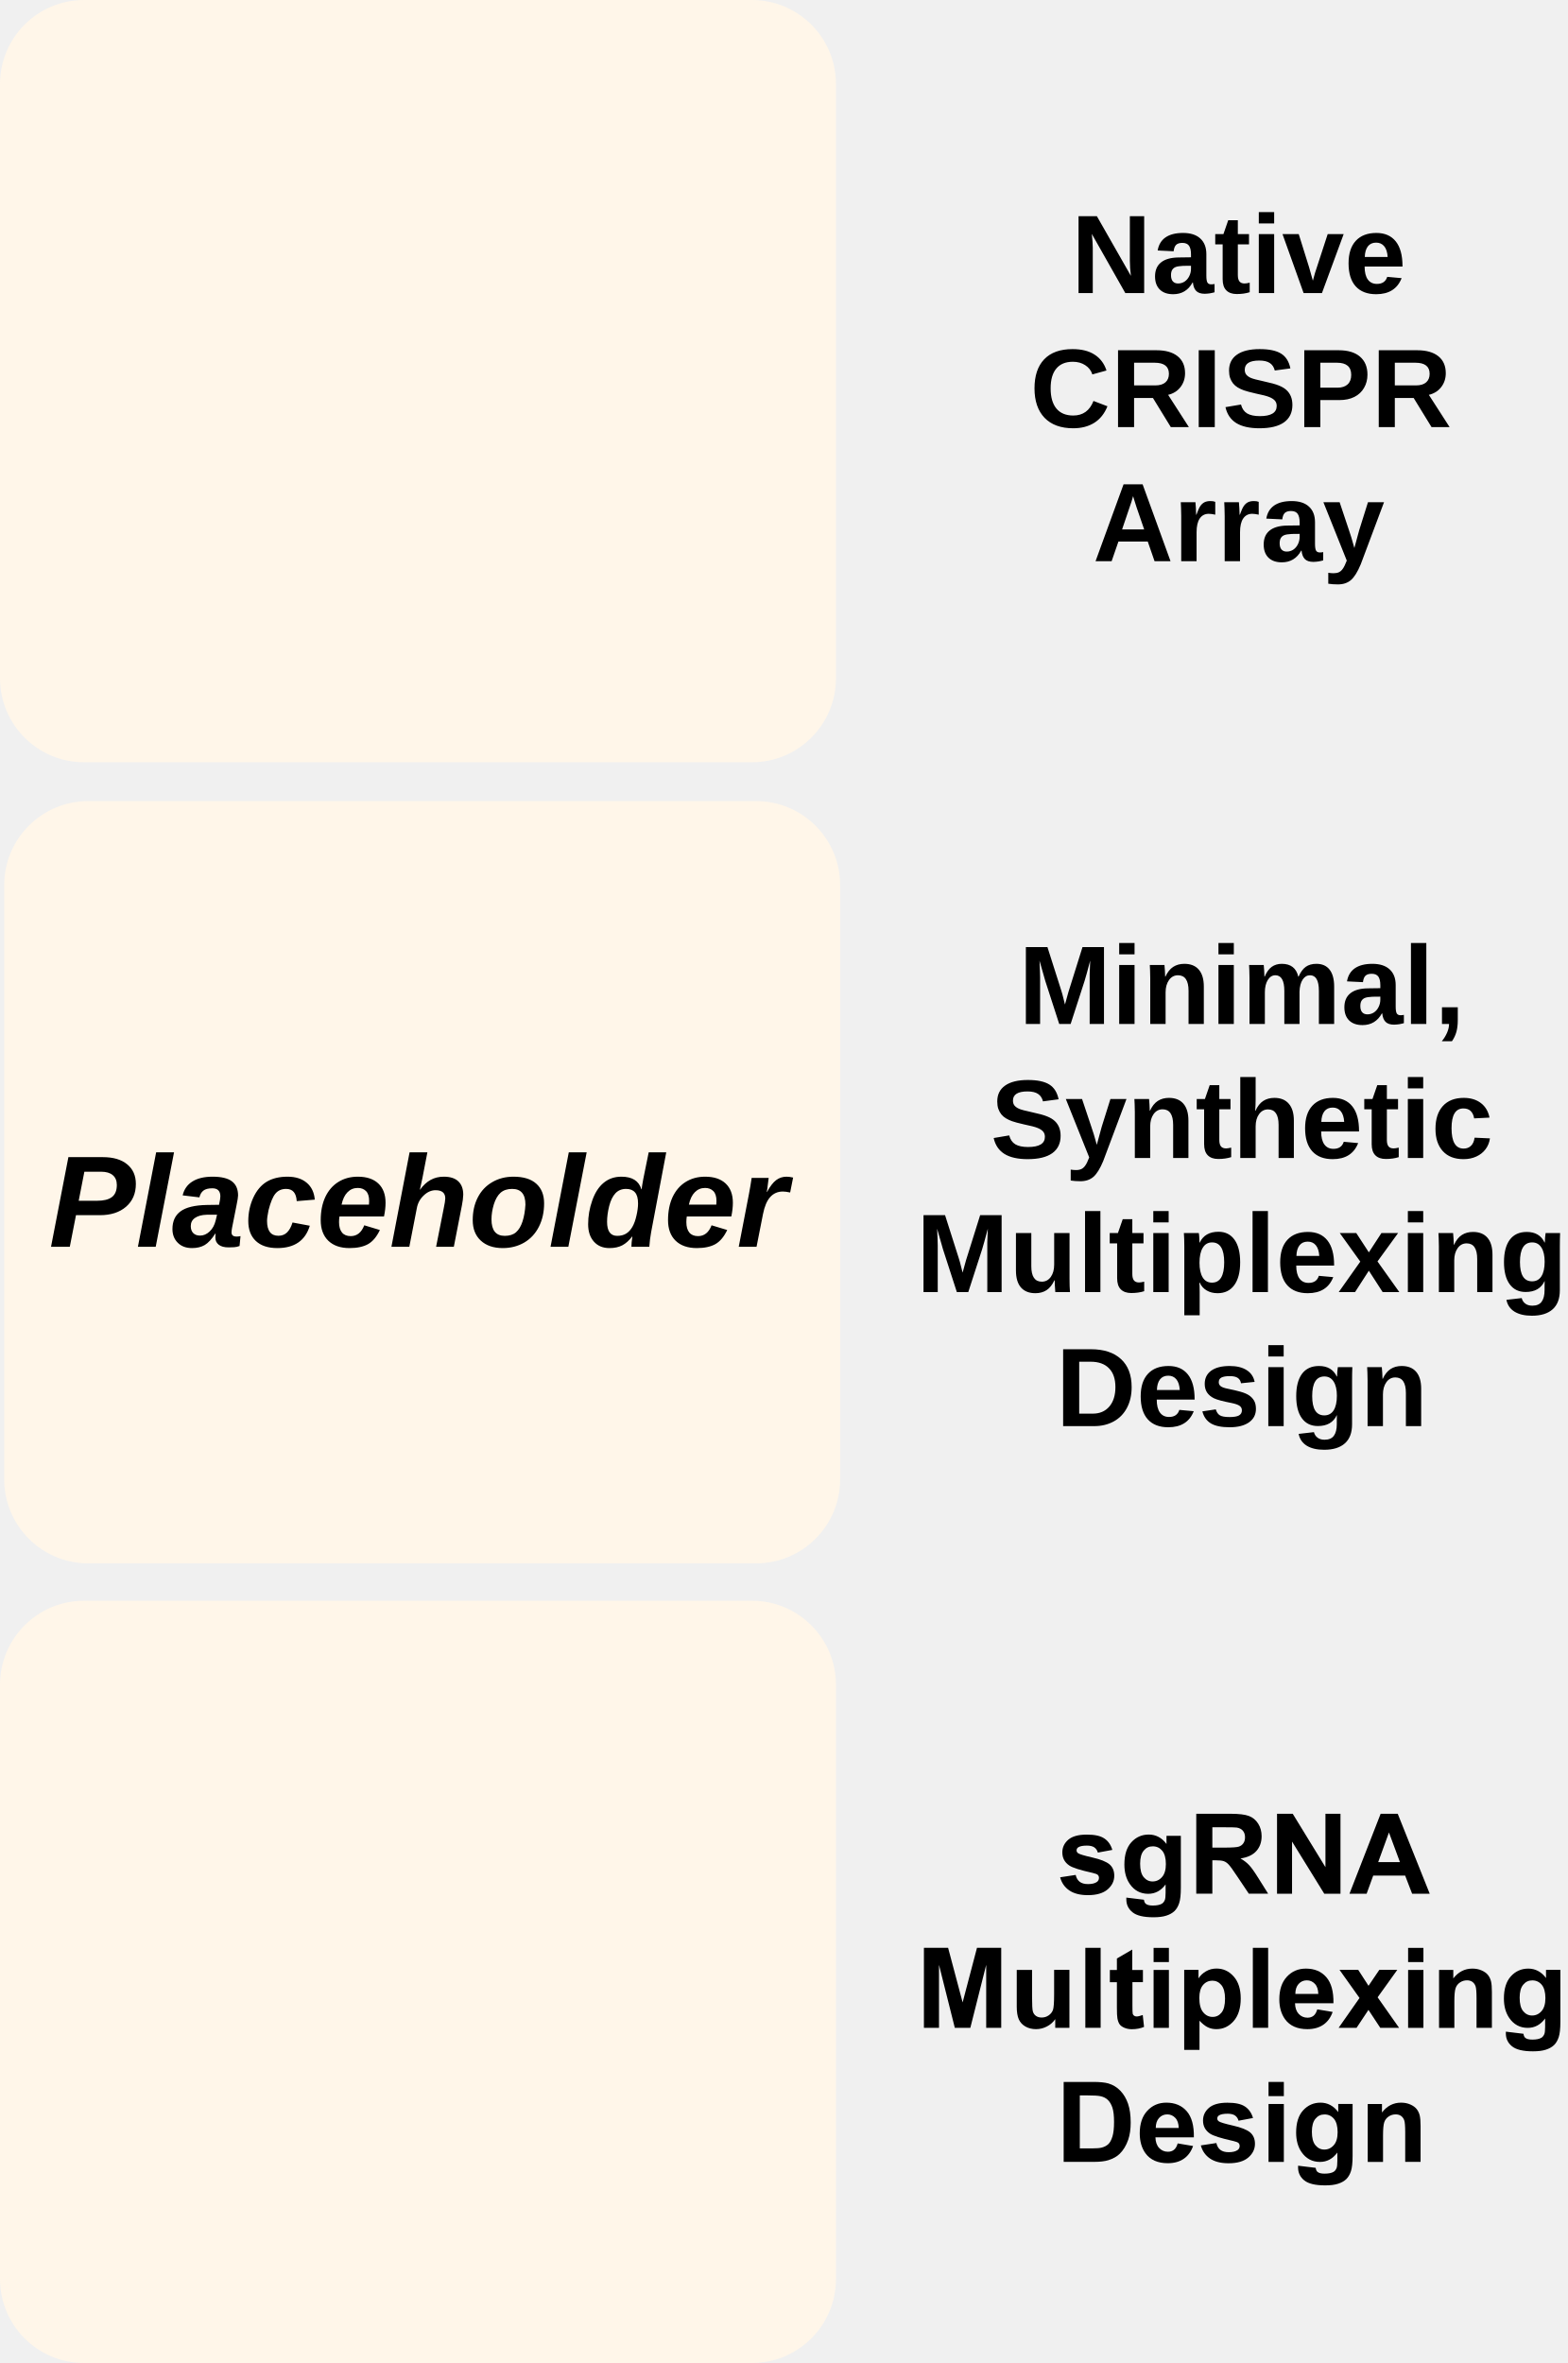
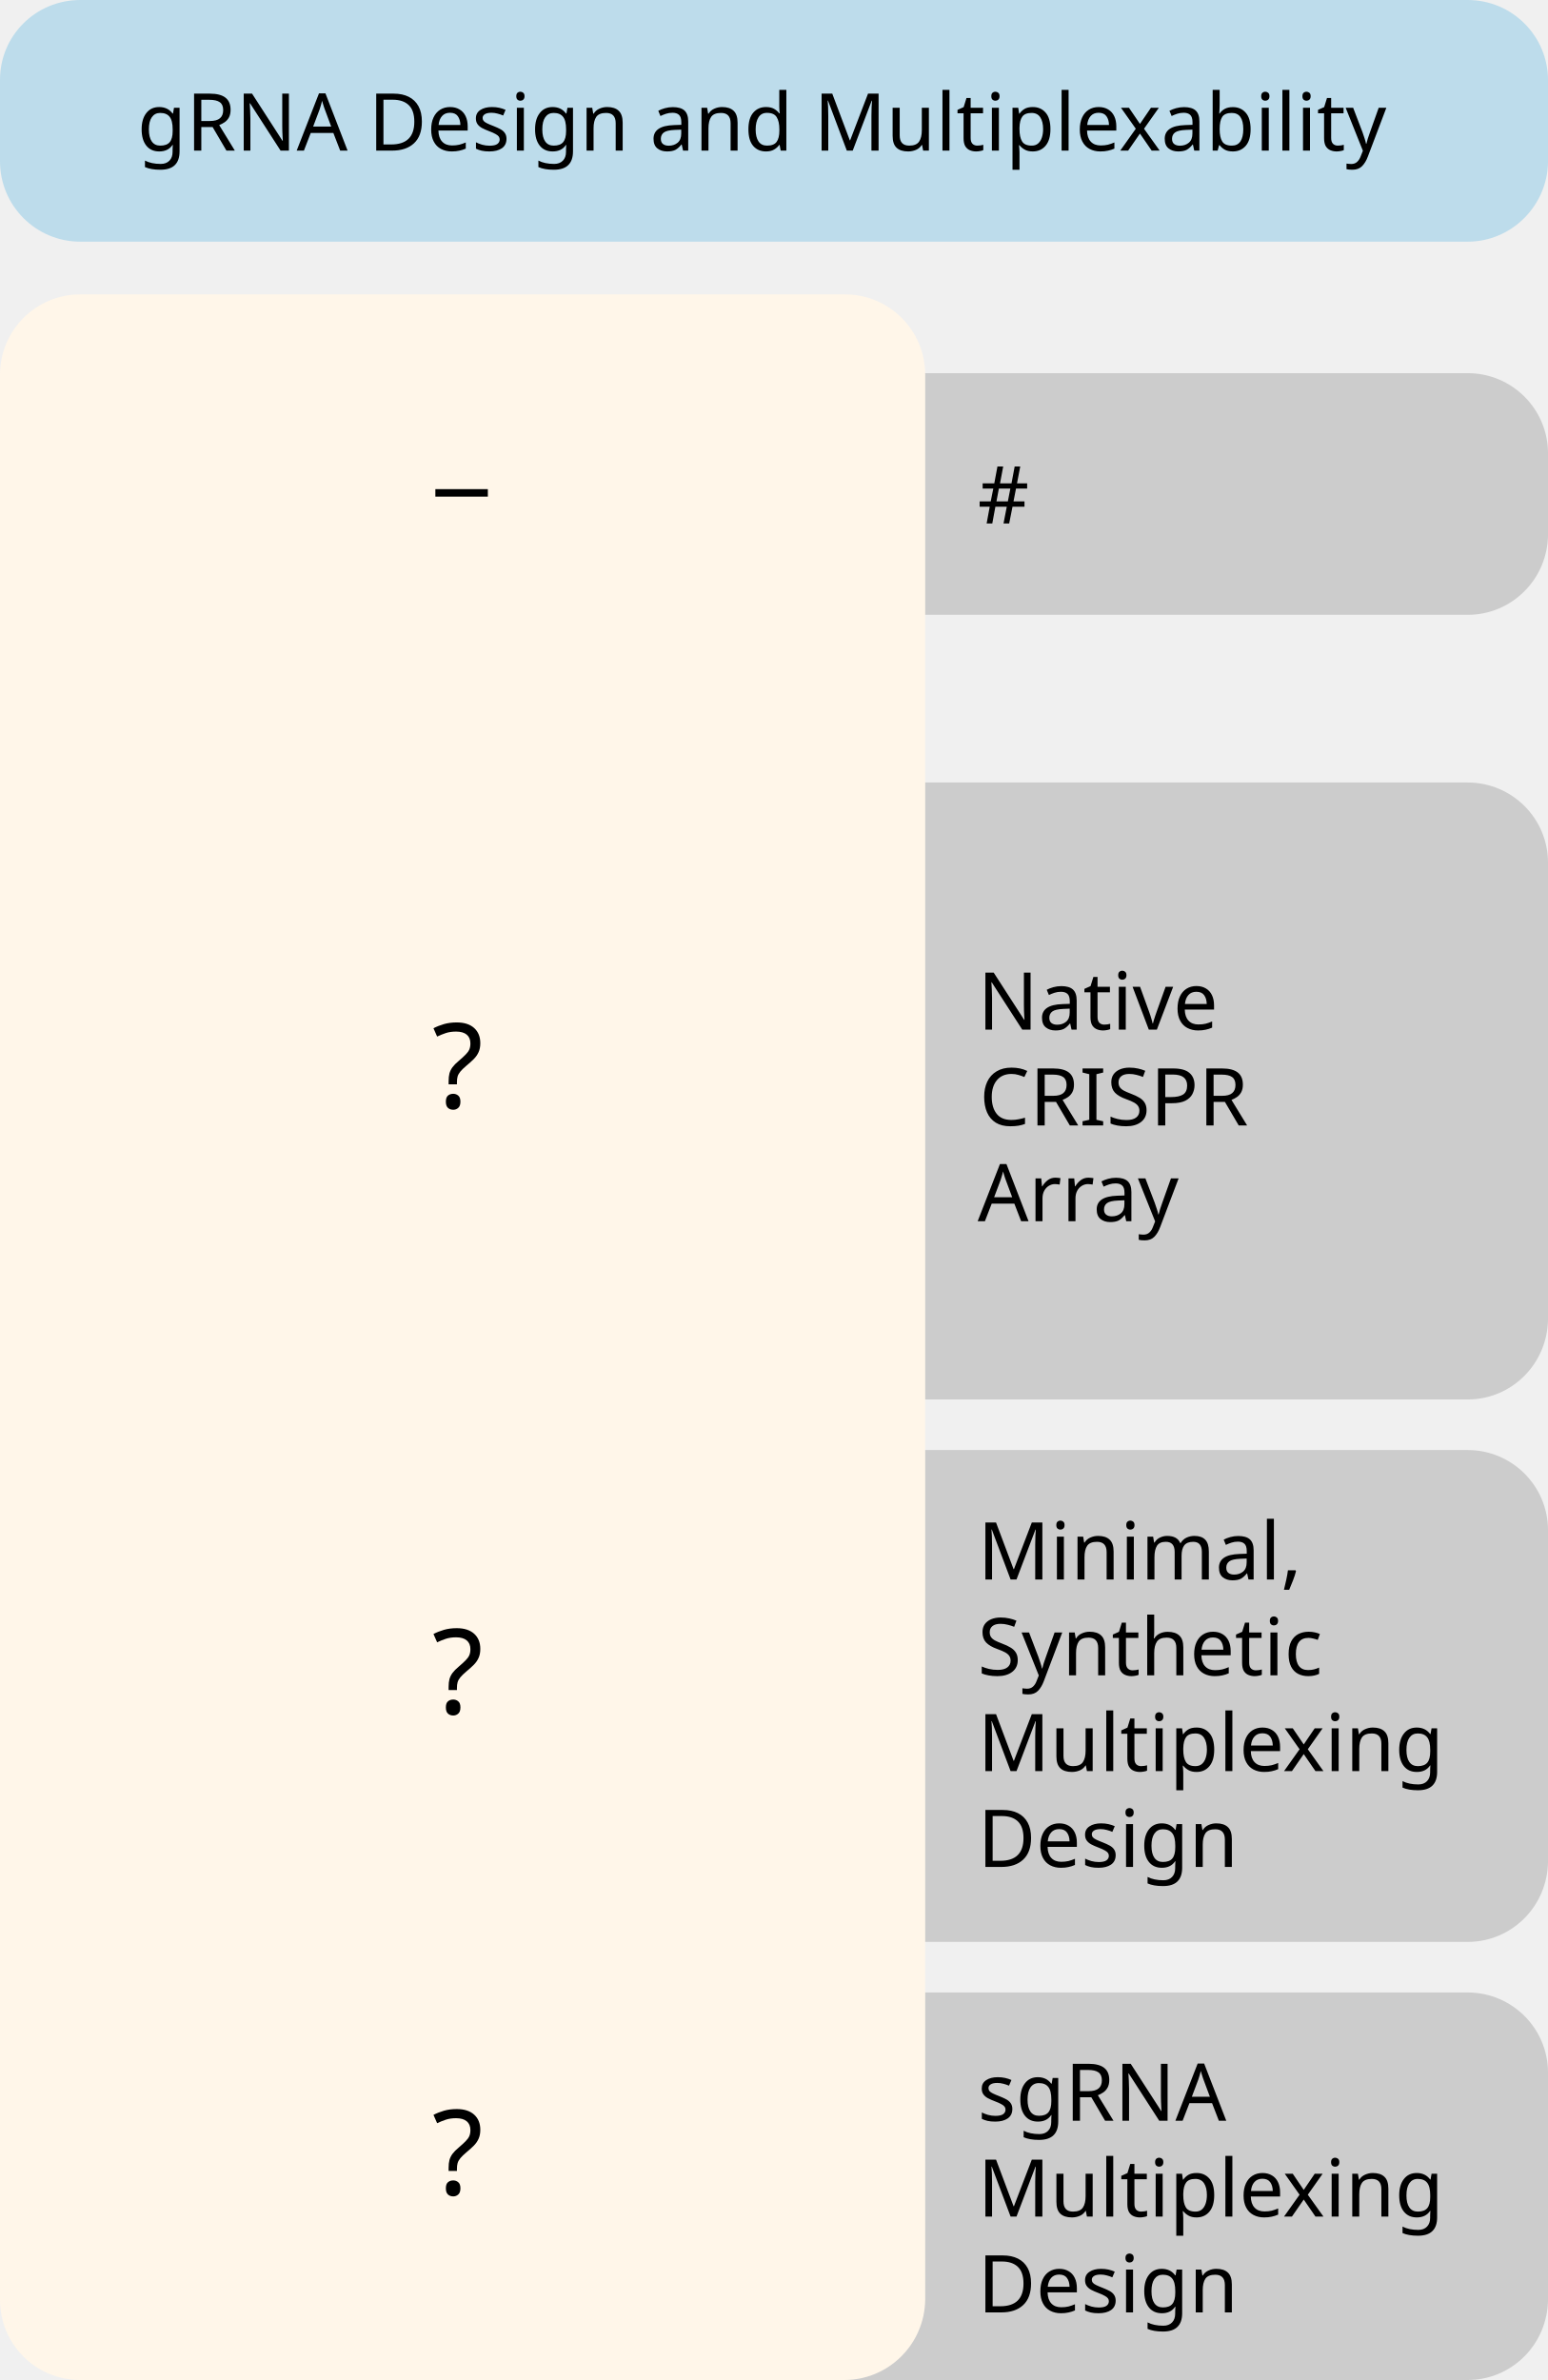
- <svg xmlns="http://www.w3.org/2000/svg" id="Layer_2" data-name="Layer 2" viewBox="0 0 280.67 423.05">
-   <defs>
-     <style>
-       .cls-1 {
-         font-family: Arial-BoldMT, Arial;
-         font-size: 20px;
-       }
- 
-       .cls-1, .cls-2 {
-         font-weight: 700;
-       }
- 
-       .cls-3 {
-         fill: #fff6e9;
-       }
- 
-       .cls-2 {
-         font-family: Arial-BoldItalicMT, Arial;
-         font-size: 23.32px;
-         font-style: italic;
-       }
-     </style>
-   </defs>
-   <g id="Layer_1-2" data-name="Layer 1">
-     <text class="cls-1" transform="translate(191.76 52.47)">
-       <tspan x="0" y="0">Native</tspan>
-       <tspan x="-7.37" y="24">CRISPR</tspan>
-       <tspan x="3.89" y="48">Array</tspan>
-     </text>
-     <text class="cls-1" transform="translate(182.33 183.32)">
-       <tspan x="0" y="0">Minimal,</tspan>
-       <tspan x="-5" y="24">Synthetic</tspan>
-       <tspan x="-18.33" y="48">Multiplexing</tspan>
-       <tspan x="6.67" y="72">Design</tspan>
-     </text>
-     <g>
-       <path d="m189.84,336.09l2.75-.42c.12.53.35.94.71,1.22.36.28.86.42,1.5.42.71,0,1.24-.13,1.6-.39.24-.18.36-.43.36-.73,0-.21-.07-.38-.2-.52-.14-.13-.44-.25-.92-.36-2.21-.49-3.62-.93-4.21-1.34-.82-.56-1.23-1.34-1.23-2.33,0-.9.35-1.65,1.06-2.27.71-.61,1.81-.92,3.3-.92s2.47.23,3.16.69c.69.46,1.17,1.15,1.43,2.05l-2.59.48c-.11-.4-.32-.71-.63-.93-.31-.21-.75-.32-1.32-.32-.72,0-1.24.1-1.55.3-.21.14-.31.33-.31.56,0,.2.09.36.27.5.25.18,1.1.44,2.56.77,1.46.33,2.48.74,3.06,1.22.57.49.86,1.17.86,2.04,0,.95-.4,1.77-1.19,2.45-.79.68-1.97,1.03-3.53,1.03-1.41,0-2.53-.29-3.35-.86-.82-.57-1.36-1.35-1.62-2.33Z" />
-       <path d="m201.68,339.73l3.13.38c.05.36.17.62.36.75.26.2.67.29,1.23.29.72,0,1.25-.11,1.61-.32.24-.14.42-.38.55-.69.08-.23.13-.65.13-1.26v-1.51c-.82,1.12-1.86,1.68-3.11,1.68-1.39,0-2.5-.59-3.31-1.77-.64-.93-.96-2.09-.96-3.48,0-1.74.42-3.07,1.25-3.98.84-.92,1.88-1.38,3.12-1.38s2.34.56,3.17,1.69v-1.46h2.57v9.31c0,1.22-.1,2.14-.3,2.74-.2.61-.49,1.08-.85,1.43-.37.34-.85.62-1.46.81-.61.2-1.38.29-2.31.29-1.76,0-3-.3-3.74-.9-.74-.6-1.1-1.37-1.1-2.29,0-.09,0-.2,0-.33Zm2.45-6.08c0,1.1.21,1.91.64,2.42.43.51.95.77,1.58.77.67,0,1.24-.26,1.7-.79.46-.52.69-1.3.69-2.33s-.22-1.87-.66-2.39c-.44-.52-1-.78-1.68-.78s-1.2.25-1.63.77c-.43.51-.64,1.29-.64,2.34Z" />
-       <path d="m214.18,339.04v-14.32h6.08c1.53,0,2.64.13,3.33.39.69.26,1.25.71,1.67,1.37.42.66.62,1.41.62,2.26,0,1.07-.32,1.96-.95,2.66-.63.7-1.58,1.14-2.83,1.32.62.36,1.14.76,1.55,1.2.41.44.96,1.21,1.65,2.32l1.75,2.79h-3.46l-2.09-3.12c-.74-1.11-1.25-1.82-1.52-2.1-.27-.29-.56-.49-.87-.6-.31-.11-.79-.16-1.46-.16h-.59v5.98h-2.89Zm2.89-8.26h2.14c1.39,0,2.25-.06,2.6-.18.34-.12.62-.32.81-.61.2-.29.29-.64.29-1.07,0-.48-.13-.87-.39-1.17-.26-.3-.62-.48-1.09-.56-.23-.03-.94-.05-2.11-.05h-2.26v3.63Z" />
-       <path d="m228.64,339.04v-14.32h2.81l5.86,9.56v-9.56h2.69v14.32h-2.9l-5.77-9.34v9.34h-2.69Z" />
-       <path d="m255.97,339.04h-3.14l-1.25-3.25h-5.72l-1.18,3.25h-3.07l5.58-14.32h3.06l5.73,14.32Zm-5.32-5.66l-1.97-5.31-1.93,5.31h3.91Z" />
-       <path d="m165.42,363.04v-14.32h4.33l2.6,9.77,2.57-9.77h4.34v14.32h-2.69v-11.27l-2.84,11.27h-2.78l-2.83-11.27v11.27h-2.69Z" />
-       <path d="m188.93,363.04v-1.55c-.38.55-.87.99-1.49,1.31-.62.32-1.26.48-1.95.48s-1.32-.15-1.88-.46c-.55-.31-.95-.74-1.2-1.29-.25-.55-.37-1.32-.37-2.29v-6.56h2.74v4.77c0,1.46.05,2.35.15,2.68.1.33.28.59.55.78.27.19.61.29,1.02.29.47,0,.89-.13,1.26-.39.37-.26.62-.58.76-.96s.21-1.31.21-2.8v-4.38h2.74v10.37h-2.55Z" />
-       <path d="m194.32,363.04v-14.32h2.74v14.32h-2.74Z" />
-       <path d="m204.63,352.67v2.19h-1.88v4.18c0,.85.02,1.34.05,1.48.04.14.12.25.24.35.13.09.28.14.46.14.25,0,.62-.09,1.1-.26l.23,2.13c-.64.27-1.36.41-2.17.41-.5,0-.94-.08-1.34-.25-.4-.17-.69-.38-.87-.64s-.31-.62-.39-1.07c-.06-.32-.09-.96-.09-1.93v-4.52h-1.26v-2.19h1.26v-2.06l2.75-1.6v3.66h1.88Z" />
-       <path d="m206.54,351.27v-2.54h2.74v2.54h-2.74Zm0,11.78v-10.37h2.74v10.37h-2.74Z" />
-       <path d="m212.02,352.67h2.56v1.52c.33-.52.78-.94,1.35-1.27.57-.33,1.19-.49,1.88-.49,1.2,0,2.23.47,3.07,1.42.84.94,1.26,2.26,1.26,3.95s-.42,3.08-1.27,4.04c-.85.96-1.87,1.44-3.08,1.44-.57,0-1.09-.11-1.56-.34-.47-.23-.96-.62-1.47-1.17v5.22h-2.74v-14.32Zm2.71,5.01c0,1.17.23,2.03.69,2.58.46.56,1.03.83,1.69.83s1.17-.26,1.59-.77c.42-.51.63-1.35.63-2.51,0-1.09-.22-1.89-.65-2.42-.44-.53-.98-.79-1.62-.79s-1.23.26-1.67.78c-.44.52-.66,1.28-.66,2.3Z" />
-       <path d="m224.31,363.04v-14.32h2.74v14.32h-2.74Z" />
-       <path d="m235.87,359.74l2.73.46c-.35,1-.91,1.77-1.67,2.29-.76.52-1.71.79-2.85.79-1.8,0-3.14-.59-4-1.77-.68-.94-1.03-2.14-1.03-3.57,0-1.72.45-3.07,1.35-4.04.9-.97,2.03-1.46,3.41-1.46,1.54,0,2.76.51,3.65,1.53.89,1.02,1.32,2.58,1.28,4.68h-6.88c.02.81.24,1.45.66,1.9.42.45.95.68,1.58.68.43,0,.79-.12,1.08-.35s.51-.61.66-1.13Zm.16-2.77c-.02-.79-.22-1.4-.62-1.81-.39-.41-.87-.62-1.43-.62-.6,0-1.09.22-1.48.65-.39.44-.58,1.03-.58,1.78h4.1Z" />
-       <path d="m239.67,363.04l3.74-5.34-3.58-5.03h3.35l1.84,2.85,1.93-2.85h3.22l-3.52,4.91,3.84,5.46h-3.37l-2.11-3.21-2.13,3.21h-3.21Z" />
-       <path d="m252.11,351.27v-2.54h2.74v2.54h-2.74Zm0,11.78v-10.37h2.74v10.37h-2.74Z" />
-       <path d="m267.1,363.04h-2.74v-5.29c0-1.12-.06-1.84-.18-2.17-.12-.33-.31-.58-.57-.77-.26-.18-.58-.27-.95-.27-.48,0-.9.13-1.28.39-.38.26-.64.61-.78,1.04-.14.43-.21,1.22-.21,2.38v4.7h-2.74v-10.37h2.55v1.52c.9-1.17,2.04-1.76,3.42-1.76.61,0,1.16.11,1.66.33.5.22.88.5,1.14.83.26.34.44.72.54,1.15.1.43.15,1.04.15,1.85v6.45Z" />
-       <path d="m269.63,363.73l3.13.38c.05.36.17.62.36.75.26.2.67.29,1.23.29.72,0,1.25-.11,1.61-.32.24-.14.42-.38.55-.69.08-.23.13-.65.13-1.26v-1.51c-.82,1.12-1.86,1.68-3.11,1.68-1.39,0-2.5-.59-3.31-1.77-.64-.93-.96-2.09-.96-3.48,0-1.74.42-3.07,1.25-3.98.84-.92,1.88-1.38,3.12-1.38s2.34.56,3.17,1.69v-1.46h2.57v9.31c0,1.22-.1,2.14-.3,2.74-.2.61-.49,1.08-.85,1.43-.37.34-.85.62-1.46.81-.61.2-1.38.29-2.31.29-1.76,0-3-.3-3.74-.9-.74-.6-1.1-1.37-1.1-2.29,0-.09,0-.2,0-.33Zm2.45-6.08c0,1.1.21,1.91.64,2.42.43.51.95.77,1.58.77.67,0,1.24-.26,1.7-.79.46-.52.69-1.3.69-2.33s-.22-1.87-.66-2.39c-.44-.52-1-.78-1.68-.78s-1.2.25-1.63.77c-.43.51-.64,1.29-.64,2.34Z" />
-       <path d="m190.44,372.73h5.28c1.19,0,2.1.09,2.72.27.84.25,1.56.69,2.16,1.32.6.63,1.05,1.4,1.37,2.32.31.91.47,2.04.47,3.38,0,1.18-.15,2.19-.44,3.05-.36,1.04-.87,1.88-1.53,2.53-.5.49-1.18.87-2.03,1.14-.64.2-1.49.3-2.56.3h-5.44v-14.32Zm2.89,2.42v9.48h2.16c.81,0,1.39-.05,1.75-.14.47-.12.86-.32,1.17-.6.31-.28.56-.74.76-1.38.2-.64.29-1.52.29-2.62s-.1-1.96-.29-2.55c-.2-.59-.47-1.05-.82-1.39s-.8-.56-1.34-.67c-.4-.09-1.2-.14-2.37-.14h-1.3Z" />
-       <path d="m210.88,383.74l2.73.46c-.35,1-.91,1.77-1.67,2.29-.76.52-1.71.79-2.85.79-1.8,0-3.14-.59-4-1.77-.68-.94-1.03-2.14-1.03-3.57,0-1.72.45-3.07,1.35-4.04.9-.97,2.03-1.46,3.41-1.46,1.54,0,2.76.51,3.65,1.53.89,1.02,1.32,2.58,1.28,4.68h-6.88c.02.81.24,1.45.66,1.9.42.45.95.68,1.58.68.43,0,.79-.12,1.08-.35s.51-.61.66-1.13Zm.16-2.77c-.02-.79-.22-1.4-.62-1.81-.39-.41-.87-.62-1.43-.62-.6,0-1.09.22-1.48.65-.39.44-.58,1.03-.58,1.78h4.1Z" />
-       <path d="m215.03,384.09l2.75-.42c.12.53.35.94.71,1.22.36.28.86.42,1.5.42.71,0,1.24-.13,1.6-.39.24-.18.36-.43.36-.73,0-.21-.07-.38-.2-.52-.14-.13-.44-.25-.92-.36-2.21-.49-3.62-.93-4.21-1.34-.82-.56-1.23-1.34-1.23-2.33,0-.9.35-1.65,1.06-2.27.71-.61,1.81-.92,3.3-.92s2.47.23,3.16.69c.69.46,1.17,1.15,1.43,2.05l-2.59.48c-.11-.4-.32-.71-.63-.93-.31-.21-.75-.32-1.32-.32-.72,0-1.24.1-1.55.3-.21.14-.31.33-.31.56,0,.2.09.36.27.5.25.18,1.1.44,2.56.77,1.46.33,2.48.74,3.06,1.22.57.49.86,1.17.86,2.04,0,.95-.4,1.77-1.19,2.45-.79.68-1.97,1.03-3.53,1.03-1.41,0-2.53-.29-3.35-.86-.82-.57-1.36-1.35-1.62-2.33Z" />
-       <path d="m227.12,375.27v-2.54h2.74v2.54h-2.74Zm0,11.78v-10.37h2.74v10.37h-2.74Z" />
-       <path d="m232.43,387.73l3.13.38c.05.36.17.62.36.75.26.2.67.29,1.23.29.72,0,1.25-.11,1.61-.32.24-.14.42-.38.55-.69.08-.23.13-.65.13-1.26v-1.51c-.82,1.12-1.86,1.68-3.11,1.68-1.39,0-2.5-.59-3.31-1.77-.64-.93-.96-2.09-.96-3.48,0-1.74.42-3.07,1.25-3.98.84-.92,1.88-1.38,3.12-1.38s2.34.56,3.17,1.69v-1.46h2.57v9.31c0,1.22-.1,2.14-.3,2.74-.2.61-.49,1.08-.85,1.43-.37.34-.85.62-1.46.81-.61.2-1.38.29-2.31.29-1.76,0-3-.3-3.74-.9-.74-.6-1.1-1.37-1.1-2.29,0-.09,0-.2,0-.33Zm2.45-6.08c0,1.1.21,1.91.64,2.42.43.51.95.77,1.58.77.67,0,1.24-.26,1.7-.79.46-.52.69-1.3.69-2.33s-.22-1.87-.66-2.39c-.44-.52-1-.78-1.68-.78s-1.2.25-1.63.77c-.43.51-.64,1.29-.64,2.34Z" />
-       <path d="m254.33,387.04h-2.74v-5.29c0-1.12-.06-1.84-.18-2.17-.12-.33-.31-.58-.57-.77-.26-.18-.58-.27-.95-.27-.48,0-.9.13-1.28.39-.38.26-.64.61-.78,1.04-.14.43-.21,1.22-.21,2.38v4.7h-2.74v-10.37h2.55v1.52c.9-1.17,2.04-1.76,3.42-1.76.61,0,1.16.11,1.66.33.5.22.88.5,1.14.83.26.34.44.72.54,1.15.1.43.15,1.04.15,1.85v6.45Z" />
-     </g>
-     <rect class="cls-3" x=".75" y="143.42" width="149.67" height="136.47" rx="15.05" ry="15.05" />
-     <rect class="cls-3" width="149.67" height="136.47" rx="15.05" ry="15.05" />
-     <rect class="cls-3" y="286.58" width="149.67" height="136.47" rx="15.05" ry="15.05" />
-     <text class="cls-2" transform="translate(8.73 223.21)">
-       <tspan x="0" y="0">Placeholder</tspan>
+ <svg xmlns="http://www.w3.org/2000/svg" version="1.1" id="Layer_1" x="0px" y="0px" viewBox="0 0 290.7 447.1" style="enable-background:new 0 0 290.7 447.1;" xml:space="preserve">
+   <style type="text/css">
+ 	.st0{fill:#31CAFD;}
+ 	.st1{fill:#AAB8F1;}
+ 	.st2{fill:#A2B8FF;}
+ 	.st3{fill:#00CEDE;}
+ 	.st4{fill:#FF0A00;}
+ 	.st5{fill:#BEBEBE;}
+ 	.st6{fill:#8F7F1D;}
+ 	.st7{fill:#A17800;}
+ 	.st8{fill:#FE1600;}
+ 	.st9{fill:#C0BCBC;}
+ 	.st10{fill:#CFB7BE;}
+ 	.st11{fill:#BFBBC9;}
+ 	.st12{fill:url(#);}
+ 	.st13{fill:#5857FF;}
+ 	.st14{fill:#D31159;}
+ 	.st15{fill:#FFAF00;}
+ 	.st16{fill:#A09C9A;}
+ 	.st17{fill:#006CDE;}
+ 	.st18{fill:#6A6B7A;}
+ 	.st19{fill:#D6BD0F;}
+ 	.st20{fill:#A699AB;}
+ 	.st21{fill:#0072BF;}
+ 	.st22{fill:#80674E;}
+ 	.st23{fill:#F2B300;}
+ 	.st24{fill:#4DAAB8;}
+ 	.st25{fill:#007B83;}
+ 	.st26{fill:#D02A2A;}
+ 	.st27{fill:#FFA5AF;}
+ 	.st28{fill:#FFF7EA;}
+ 	.st29{fill:#FFF7EB;}
+ 	.st30{fill:#FFF6F5;}
+ 	.st31{fill:#FCFCFC;}
+ 	.st32{fill:#8B61FF;}
+ 	.st33{fill:#007AFE;}
+ 	.st34{fill:#0081DD;}
+ 	.st35{fill:#65838D;}
+ 	.st36{fill:#00FFB7;}
+ 	.st37{fill:#F0DFA8;}
+ 	.st38{fill:#FFD8C5;}
+ 	.st39{fill:#89F0FF;}
+ 	.st40{fill:#BDDCEB;}
+ 	.st41{opacity:0.15;}
+ 	.st42{fill:#FFF6E9;}
+ 	.st43{fill:none;stroke:#FFAF00;stroke-width:2.256;stroke-miterlimit:10;}
+ 	.st44{fill:none;stroke:#D31159;stroke-width:2.814;stroke-miterlimit:10;}
+ 	.st45{fill:none;stroke:#5857FF;stroke-width:2.814;stroke-miterlimit:10;}
+ 	.st46{fill:none;stroke:#D31159;stroke-width:2.814;stroke-linecap:round;stroke-miterlimit:10;}
+ 	.st47{fill:none;stroke:#5857FF;stroke-width:2.814;stroke-linecap:round;stroke-miterlimit:10;}
+ 	.st48{fill:none;stroke:#D31159;stroke-width:2.814;stroke-linecap:round;stroke-linejoin:round;stroke-miterlimit:10;}
+ 	.st49{fill:none;stroke:#5857FF;stroke-width:2.814;stroke-linecap:round;stroke-linejoin:round;stroke-miterlimit:10;}
+ 	.st50{stroke:#000000;stroke-width:1.492;stroke-miterlimit:10;}
+ 	.st51{fill:#FFFFFF;}
+ 	.st52{fill:none;stroke:#31CAFD;stroke-width:2.5;stroke-miterlimit:10;}
+ 	.st53{fill:none;stroke:#FFAF00;stroke-width:2.5;stroke-miterlimit:10;}
+ 	.st54{fill:none;stroke:#FF0A00;stroke-width:2.5;stroke-miterlimit:10;}
+ 	.st55{fill:none;stroke:#00FFB7;stroke-width:2.5;stroke-miterlimit:10;}
+ 	.st56{fill:none;stroke:#8B61FF;stroke-width:2.5;stroke-miterlimit:10;}
+ 	.st57{fill:none;stroke:#BEBEBE;stroke-width:2.5;stroke-miterlimit:10;}
+ 	.st58{fill:none;stroke:#FF0A00;stroke-width:4.5;stroke-miterlimit:10;}
+ 	.st59{fill:none;stroke:#BEBEBE;stroke-width:4.5;stroke-miterlimit:10;}
+ 	.st60{fill:none;stroke:#000000;stroke-width:2.5;stroke-miterlimit:10;}
+ 	.st61{fill:#413F40;stroke:#003953;stroke-width:5.431579e-02;stroke-miterlimit:10;}
+ 	.st62{fill:none;stroke:#D31159;stroke-width:2;stroke-miterlimit:10;}
+ 	.st63{fill:none;stroke:#5857FF;stroke-width:2;stroke-miterlimit:10;}
+ 	.st64{fill:none;stroke:#D31159;stroke-width:2;stroke-linecap:round;stroke-miterlimit:10;}
+ 	.st65{fill:none;stroke:#5857FF;stroke-width:2;stroke-linecap:round;stroke-miterlimit:10;}
+ 	.st66{fill:none;stroke:#D31159;stroke-width:2;stroke-linecap:round;stroke-linejoin:round;stroke-miterlimit:10;}
+ 	.st67{fill:none;stroke:#5857FF;stroke-width:2;stroke-linecap:round;stroke-linejoin:round;stroke-miterlimit:10;}
+ 	.st68{opacity:0.4;fill:none;stroke:#FFAF00;stroke-width:1.716;stroke-miterlimit:10;}
+ 	.st69{opacity:0.5;fill:none;stroke:#FFAF00;stroke-width:2;stroke-miterlimit:10;}
+ 	.st70{fill:none;stroke:url(#);stroke-width:2;stroke-miterlimit:10;}
+ 	.st71{fill:none;stroke:url(#);stroke-width:2;stroke-linecap:round;stroke-miterlimit:10;}
+ 	.st72{fill:none;stroke:url(#);stroke-width:2;stroke-linecap:round;stroke-linejoin:round;stroke-miterlimit:10;}
+ 	.st73{opacity:0.25;}
+ 	.st74{fill:none;stroke:#003953;stroke-width:2;stroke-miterlimit:10;}
+ 	.st75{fill:none;stroke:#003953;stroke-width:2;stroke-linecap:round;stroke-miterlimit:10;}
+ 	.st76{fill:none;stroke:#FFAF00;stroke-width:2.814;stroke-miterlimit:10;}
+ 	.st77{fill:none;stroke:url(#);stroke-width:2.814;stroke-miterlimit:10;}
+ 	.st78{fill:none;stroke:url(#);stroke-width:2.814;stroke-linecap:round;stroke-miterlimit:10;}
+ 	.st79{fill:none;stroke:url(#);stroke-width:2.814;stroke-linecap:round;stroke-linejoin:round;stroke-miterlimit:10;}
+ 	.st80{fill:none;stroke:#000000;stroke-width:3;stroke-miterlimit:10;}
+ 	.st81{fill:none;}
+ 	.st82{font-family:'Arial-BoldMT';}
+ 	.st83{font-size:15px;}
+ 	.st84{font-size:22.216px;}
+ 	.st85{font-size:22px;}
+ </style>
+   <g class="st41">
+     <path d="M275.7,115.5H126.1c-8.3,0-15.1-6.7-15.1-15.1V85.2c0-8.3,6.7-15.1,15.1-15.1h149.6c8.3,0,15.1,6.7,15.1,15.1v15.3   C290.7,108.8,284,115.5,275.7,115.5z" />
+   </g>
+   <g class="st41">
+     <path d="M275.7,262.9H126.1c-8.3,0-15.1-6.7-15.1-15.1v-85.7c0-8.3,6.7-15.1,15.1-15.1h149.6c8.3,0,15.1,6.7,15.1,15.1v85.7   C290.7,256.2,284,262.9,275.7,262.9z" />
+   </g>
+   <g class="st41">
+     <path d="M275.7,364.8H126.1c-8.3,0-15.1-6.7-15.1-15.1v-62.2c0-8.3,6.7-15.1,15.1-15.1h149.6c8.3,0,15.1,6.7,15.1,15.1v62.2   C290.7,358.1,284,364.8,275.7,364.8z" />
+   </g>
+   <g class="st41">
+     <path d="M275.7,447.1H126.1c-8.3,0-15.1-6.7-15.1-15.1v-42.6c0-8.3,6.7-15.1,15.1-15.1h149.6c8.3,0,15.1,6.7,15.1,15.1v42.6   C290.7,440.4,284,447.1,275.7,447.1z" />
+   </g>
+   <g>
+     <text transform="matrix(1 0 0 1 183.6548 193.4207)">
+       <tspan x="0" y="0" class="st82 st83">Native</tspan>
+       <tspan x="0.3" y="18" class="st82 st83">CRISPR</tspan>
+       <tspan x="0" y="36" class="st82 st83">Array</tspan>
    </text>
  </g>
+   <g>
+     <text transform="matrix(1 0 0 1 183.6546 296.7191)">
+       <tspan x="0" y="0" class="st82 st83">Minimal,</tspan>
+       <tspan x="0" y="18" class="st82 st83">Synthetic </tspan>
+       <tspan x="0" y="36" class="st82 st83">Multiplexing</tspan>
+       <tspan x="0" y="54" class="st82 st83">Design</tspan>
+     </text>
+   </g>
+   <g>
+     <text transform="matrix(1 0 0 1 183.6545 398.402)">
+       <tspan x="0" y="0" class="st82 st83">sgRNA </tspan>
+       <tspan x="0" y="18" class="st82 st83">Multiplexing</tspan>
+       <tspan x="0" y="36" class="st82 st83">Design</tspan>
+     </text>
+   </g>
+   <g>
+     <text transform="matrix(1 0 0 1 183.6546 98.3326)" class="st82 st83">#</text>
+   </g>
+   <path class="st40" d="M275.7,45.4H15.1C6.7,45.4,0,38.6,0,30.3l0-15.3C0,6.7,6.7,0,15.1,0l260.6,0c8.3,0,15.1,6.7,15.1,15.1v15.3  C290.7,38.6,284,45.4,275.7,45.4z" />
+   <g>
+     <text transform="matrix(1 0 0 1 25.7787 28.2937)" class="st82 st83">gRNA Design and Multiplexability</text>
+   </g>
+   <g>
+     <g>
+       <path class="st42" d="M158.6,447.1H15.1C6.7,447.1,0,440.4,0,432V70.4c0-8.3,6.7-15.1,15.1-15.1h143.6c8.3,0,15.1,6.7,15.1,15.1    V432C173.7,440.4,166.9,447.1,158.6,447.1z" />
+       <g>
+         <text transform="matrix(1 0 0 1 81.1629 208.1644)" class="st82 st84">?</text>
+       </g>
+       <g>
+         <text transform="matrix(1 0 0 1 81.1629 321.9579)" class="st82 st84">?</text>
+       </g>
+       <g>
+         <text transform="matrix(1 0 0 1 81.1629 412.2955)" class="st82 st84">?</text>
+       </g>
+     </g>
+     <g>
+       <text transform="matrix(1 0 0 1 81.8307 89.9047)" class="st82 st85">_</text>
+     </g>
+   </g>
</svg>
